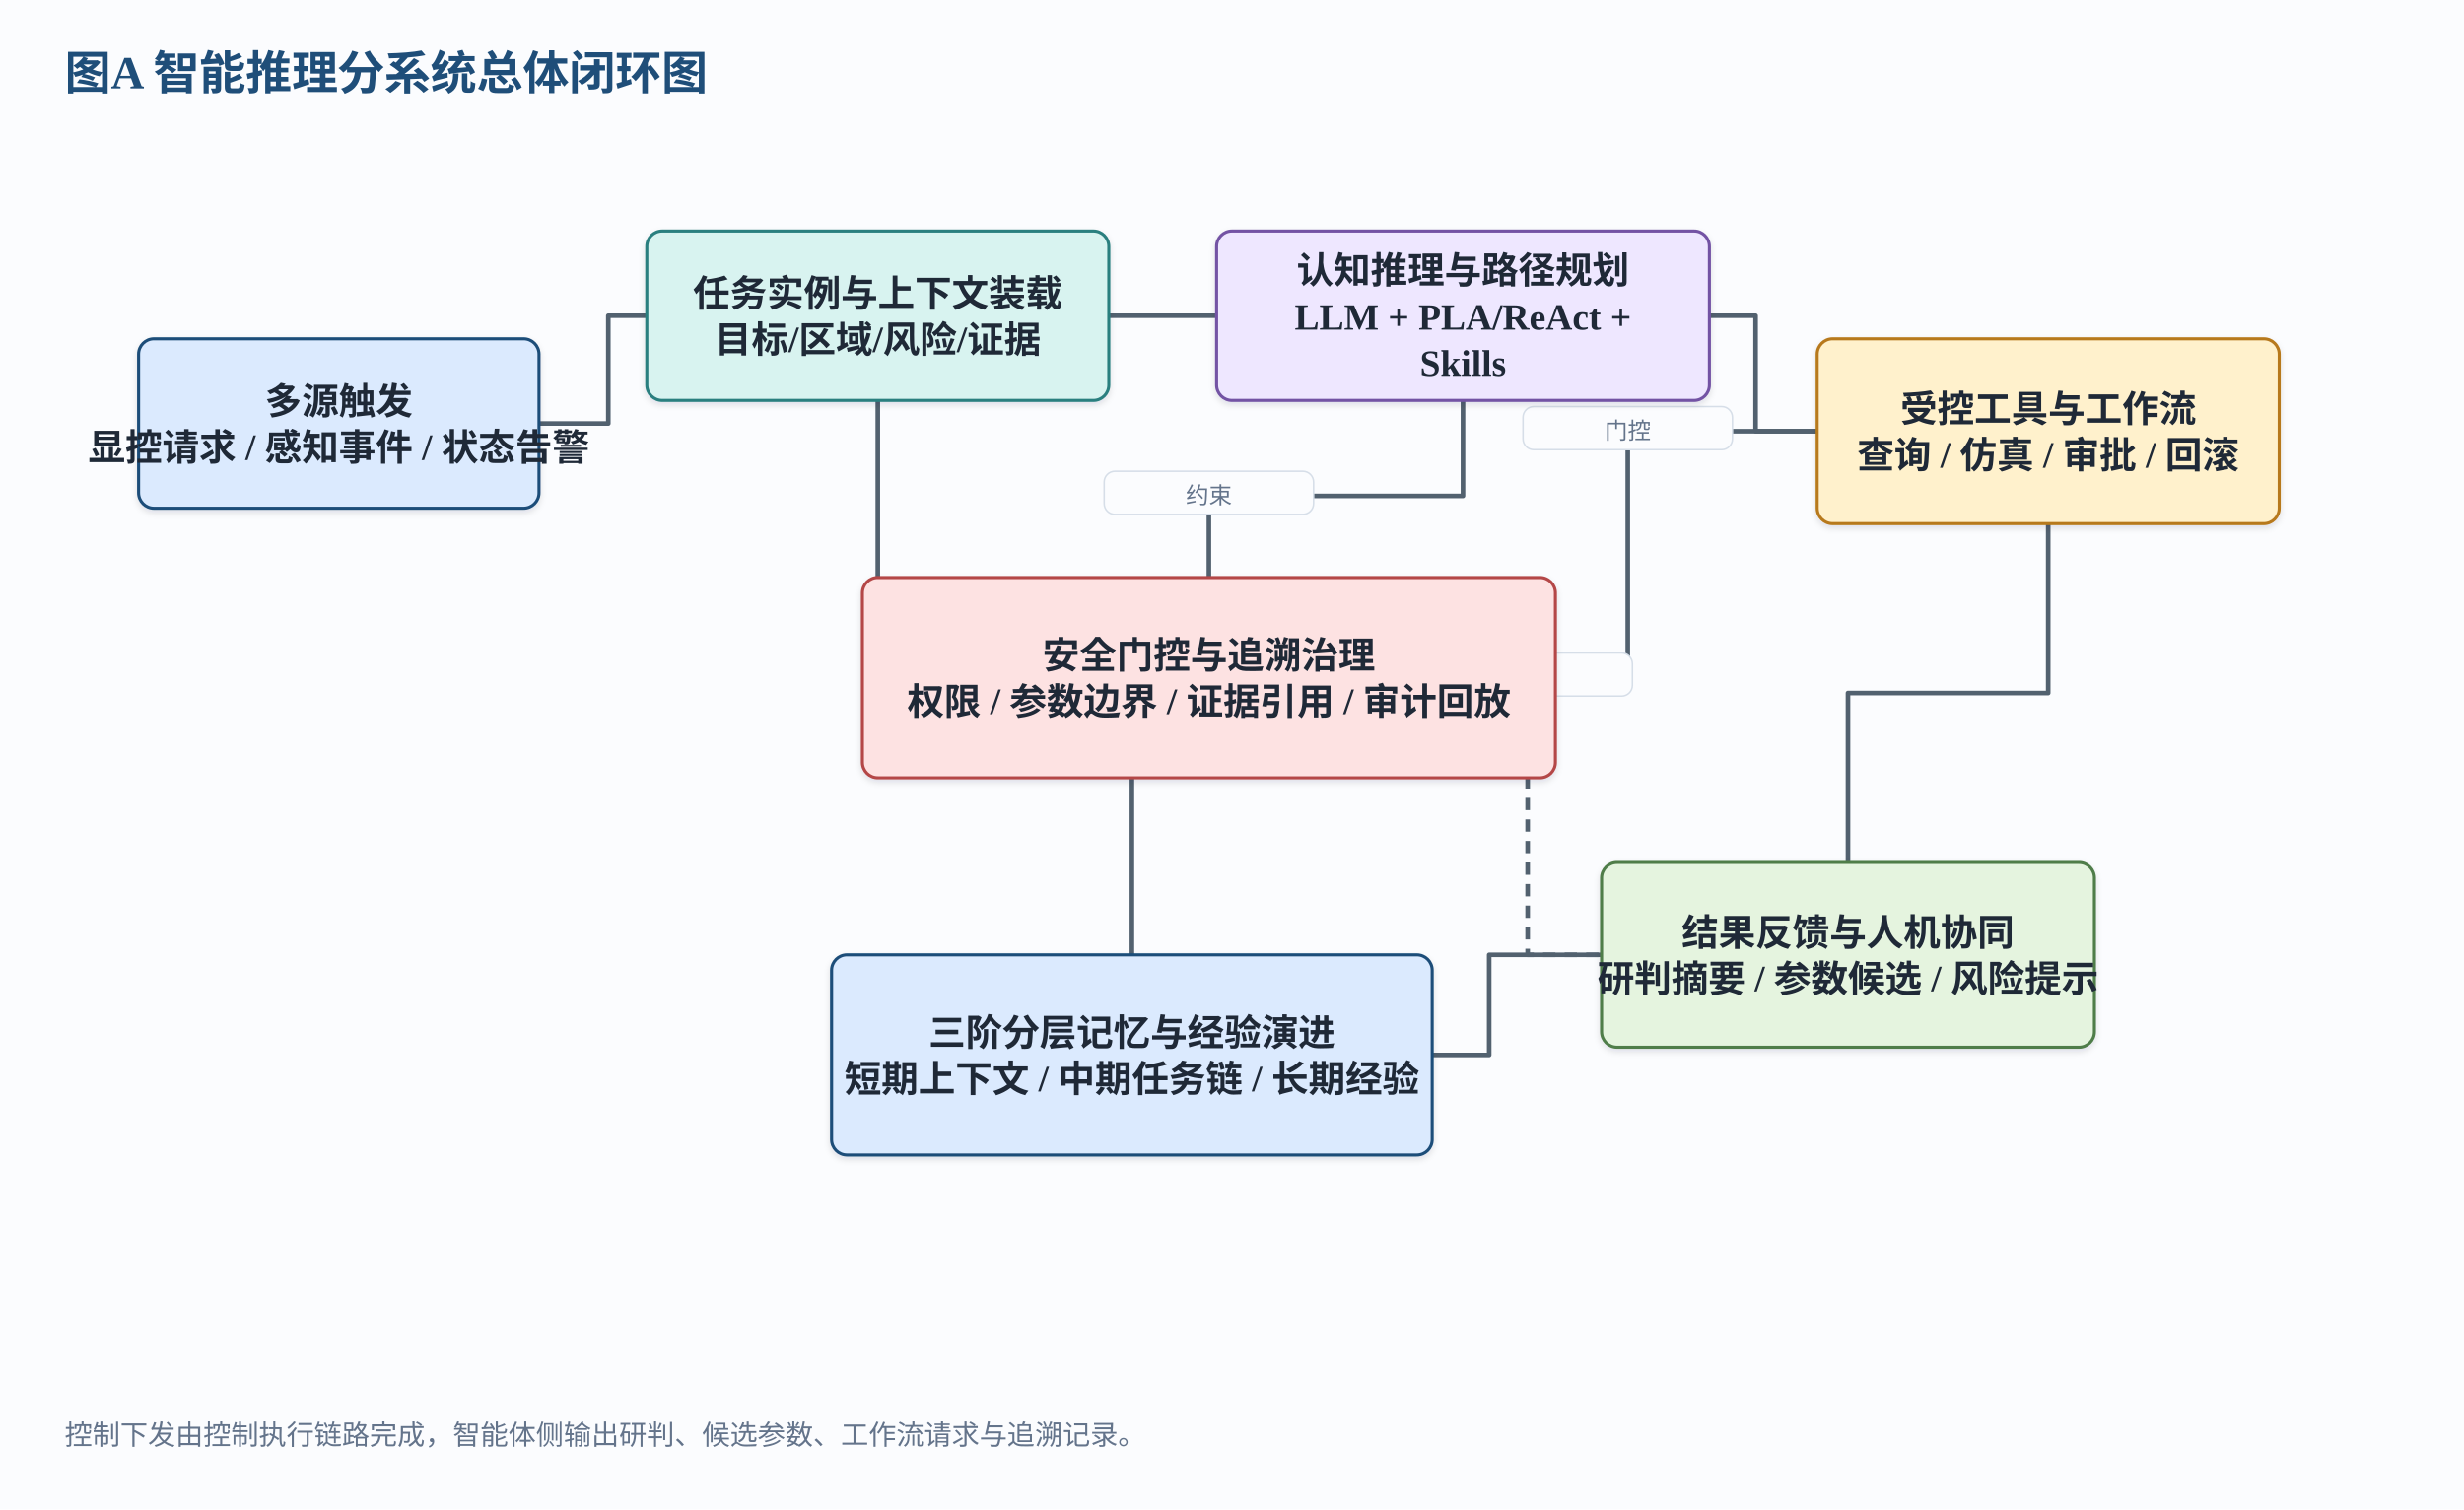
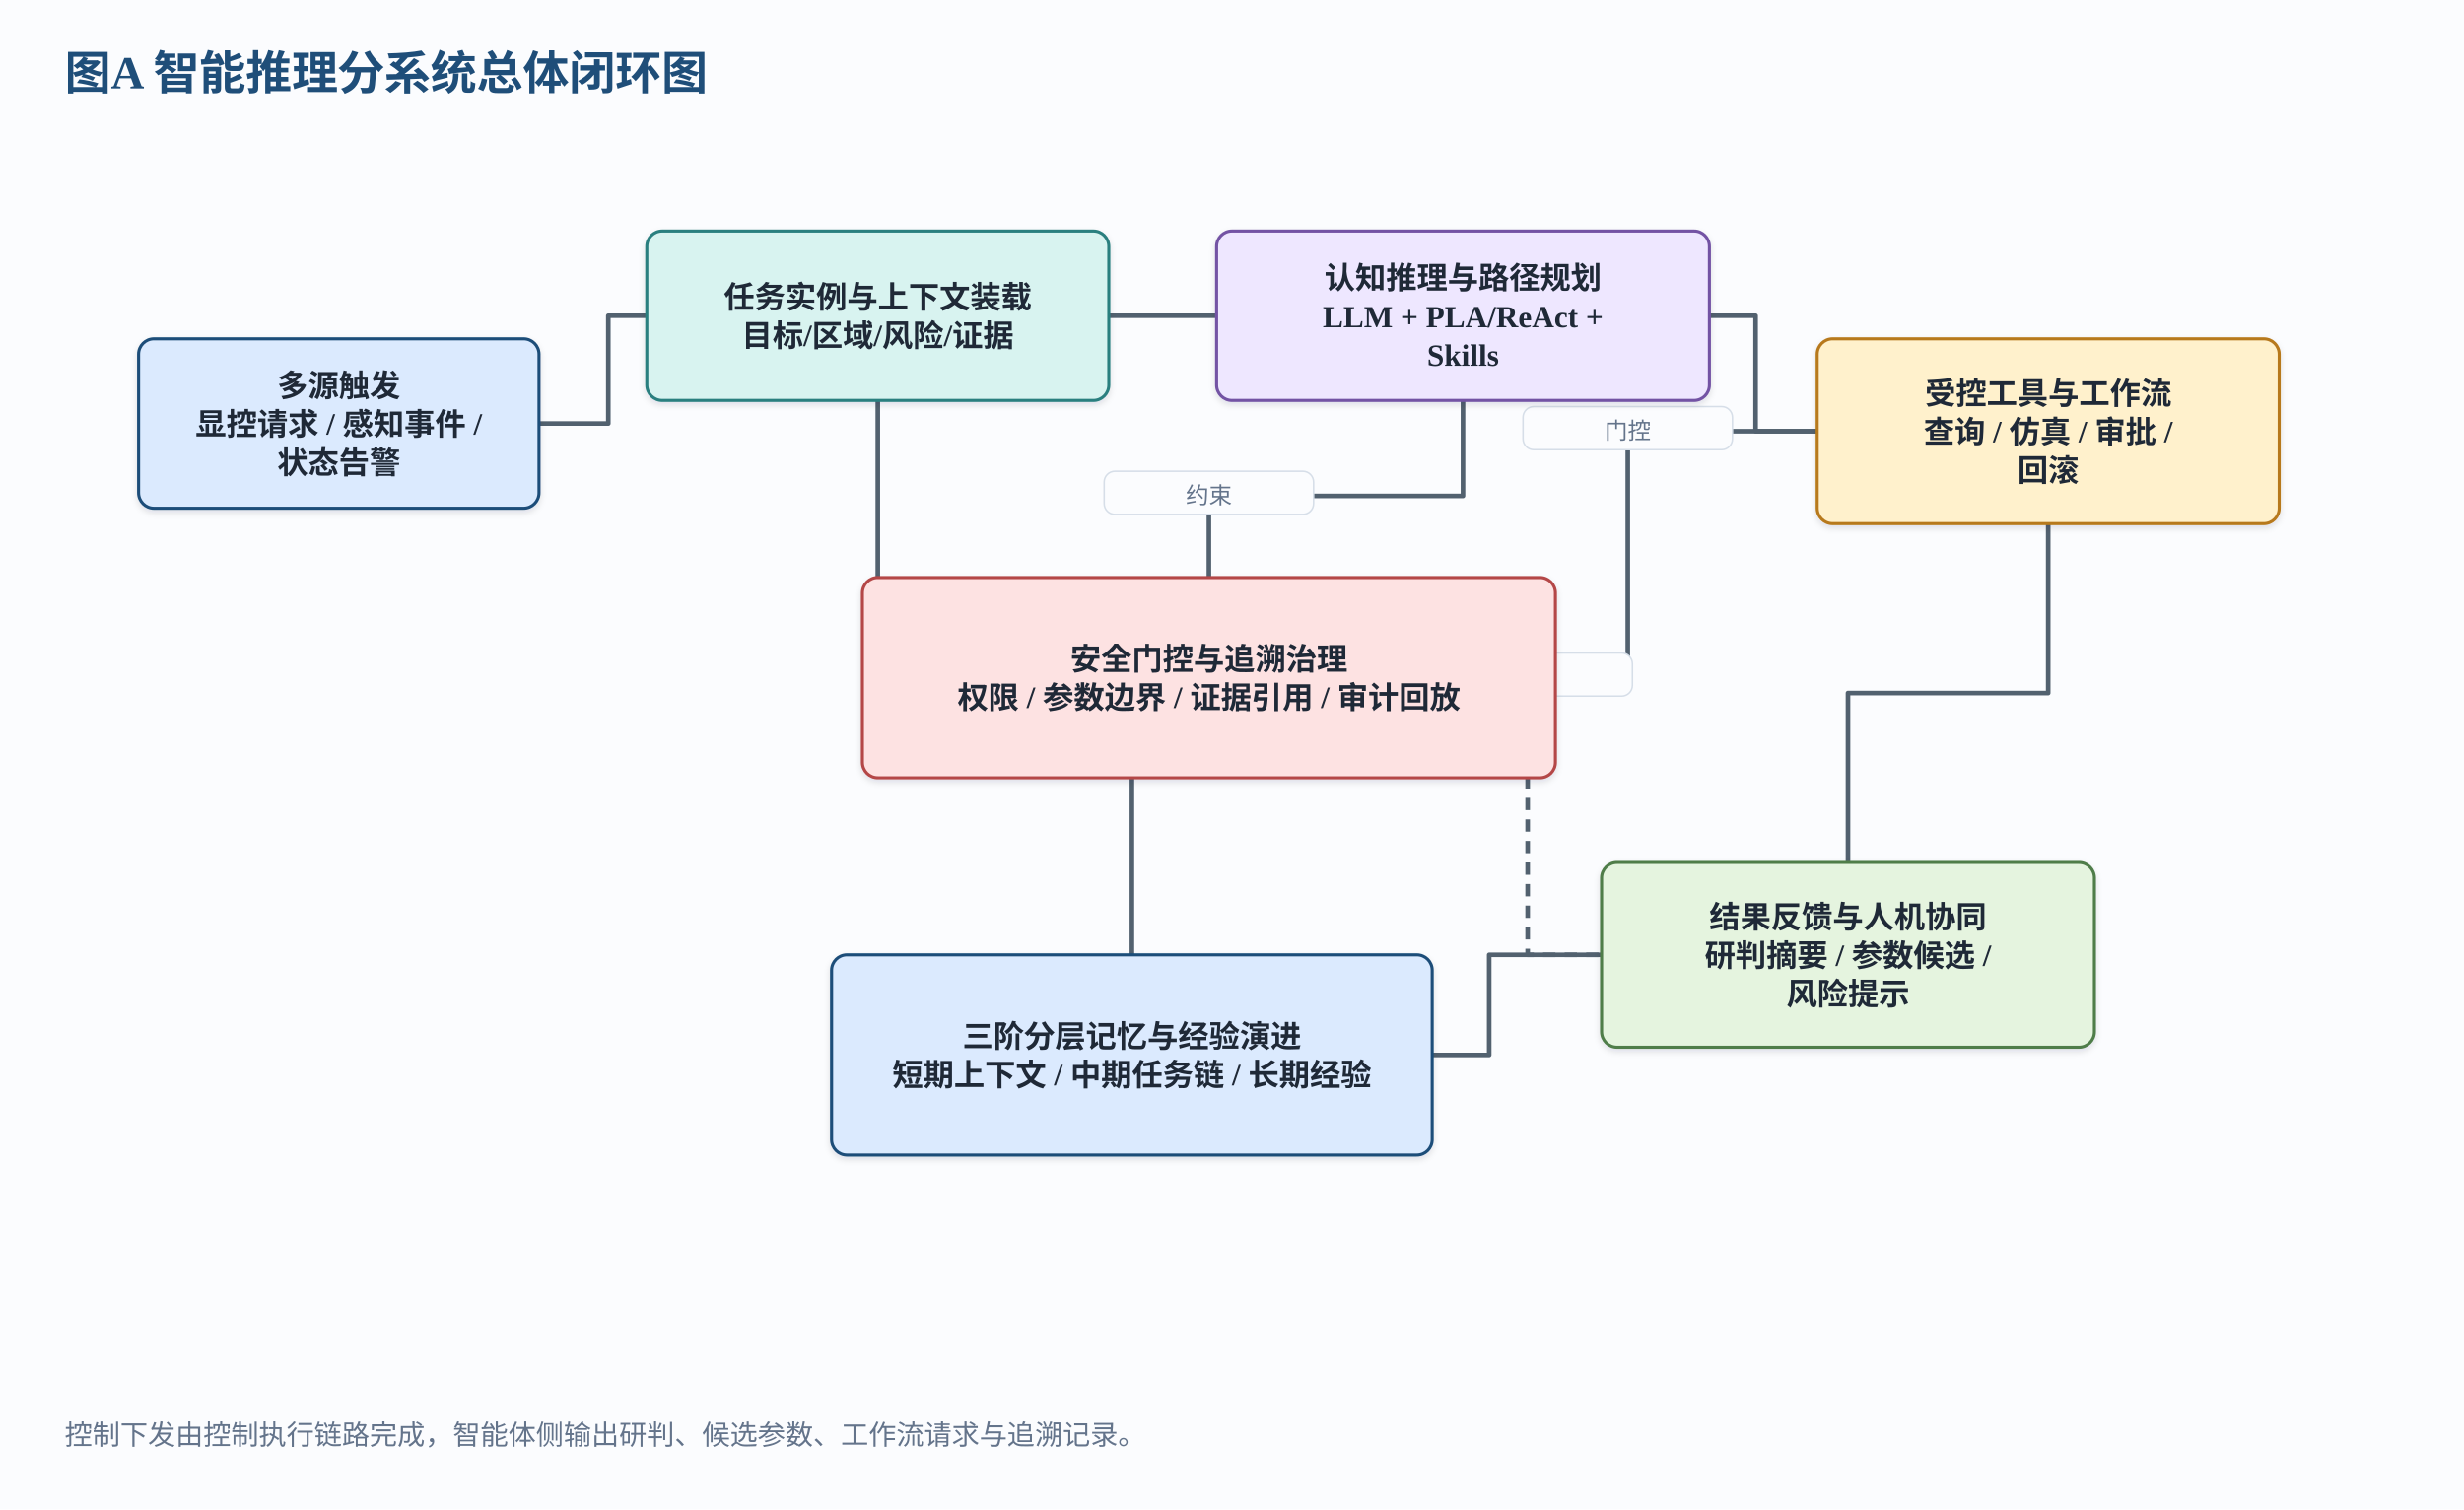
<svg xmlns="http://www.w3.org/2000/svg" width="1600" height="980" viewBox="0 0 1600 980">
  <defs>
    <marker id="arrow" markerWidth="10" markerHeight="10" refX="9" refY="3" orient="auto" markerUnits="strokeWidth">
      <path d="M0,0 L0,6 L9,3 z" fill="#52616f" />
    </marker>
    <filter id="shadow" x="-10%" y="-10%" width="120%" height="130%">
      <feDropShadow dx="0" dy="2" stdDeviation="2" flood-color="#1f2937" flood-opacity="0.12" />
    </filter>
  </defs>
  <rect width="100%" height="100%" fill="#fbfcfe" />
  <text x="42" y="58" font-size="30" font-weight="700" fill="#1f4e79">图A 智能推理分系统总体闭环图</text>
  <path d="M 90,275 L 395,275 L 395,205 L 720,205" fill="none" stroke="#52616f" stroke-width="3" stroke-linejoin="round" marker-end="url(#arrow)" />
  <path d="M 420,205 L 760,205 L 760,205 L 1110,205" fill="none" stroke="#52616f" stroke-width="3" stroke-linejoin="round" marker-end="url(#arrow)" />
  <path d="M 790,205 L 1140,205 L 1140,280 L 1480,280" fill="none" stroke="#52616f" stroke-width="3" stroke-linejoin="round" marker-end="url(#arrow)" />
  <path d="M 1330,220 L 1330,450 L 1200,450 L 1200,680" fill="none" stroke="#52616f" stroke-width="3" stroke-linejoin="round" marker-end="url(#arrow)" />
  <path d="M 1360,620 L 967,620 L 967,685 L 540,685" fill="none" stroke="#52616f" stroke-width="3" stroke-linejoin="round" marker-end="url(#arrow)" />
  <path d="M 735,750 L 735,445 L 570,445 L 570,150" fill="none" stroke="#52616f" stroke-width="3" stroke-linejoin="round" marker-end="url(#arrow)" />
  <path d="M 950,150 L 950,322 L 785,322 L 785,505" fill="none" stroke="#52616f" stroke-width="3" stroke-linejoin="round" marker-end="url(#arrow)" />
  <rect x="717" y="306" width="136" height="28" rx="7" fill="#fbfcfe" stroke="#d6dee8" />
  <text x="785" y="327" text-anchor="middle" font-size="15" fill="#64748b">约束</text>
  <path d="M 560,440 L 1057,440 L 1057,280 L 1480,280" fill="none" stroke="#52616f" stroke-width="3" stroke-linejoin="round" marker-end="url(#arrow)" />
  <rect x="989" y="264" width="136" height="28" rx="7" fill="#fbfcfe" stroke="#d6dee8" />
  <text x="1057" y="285" text-anchor="middle" font-size="15" fill="#64748b">门控</text>
  <path d="M 1360,620 L 992,620 L 992,440 L 560,440" fill="none" stroke="#52616f" stroke-width="3" stroke-linejoin="round" marker-end="url(#arrow)" stroke-dasharray="8 6" />
  <rect x="924" y="424" width="136" height="28" rx="7" fill="#fbfcfe" stroke="#d6dee8" />
  <text x="992" y="445" text-anchor="middle" font-size="15" fill="#64748b">追溯</text>
  <rect x="90" y="220" width="260" height="110" rx="10" fill="#dbeafe" stroke="#1f4e79" stroke-width="2" filter="url(#shadow)" />
-   <text x="220.0" y="269.0" text-anchor="middle" font-size="24" font-weight="700" fill="#1f2937">多源触发</text>
-   <text x="220.0" y="299.0" text-anchor="middle" font-size="24" font-weight="700" fill="#1f2937">显控请求 / 感知事件 / 状态告警</text>
+   <text x="220.0" y="257.5" text-anchor="middle" font-size="20" font-weight="700" fill="#1f2937">多源触发</text>
+   <text x="220.0" y="282.5" text-anchor="middle" font-size="20" font-weight="700" fill="#1f2937">显控请求 / 感知事件 /</text>
+   <text x="220.0" y="307.5" text-anchor="middle" font-size="20" font-weight="700" fill="#1f2937">状态告警</text>
  <rect x="420" y="150" width="300" height="110" rx="10" fill="#d8f3f0" stroke="#2a7f7f" stroke-width="2" filter="url(#shadow)" />
-   <text x="570.0" y="199.0" text-anchor="middle" font-size="24" font-weight="700" fill="#1f2937">任务实例与上下文装载</text>
-   <text x="570.0" y="229.0" text-anchor="middle" font-size="24" font-weight="700" fill="#1f2937">目标/区域/风险/证据</text>
+   <text x="570.0" y="200.0" text-anchor="middle" font-size="20" font-weight="700" fill="#1f2937">任务实例与上下文装载</text>
+   <text x="570.0" y="225.0" text-anchor="middle" font-size="20" font-weight="700" fill="#1f2937">目标/区域/风险/证据</text>
  <rect x="790" y="150" width="320" height="110" rx="10" fill="#eee7ff" stroke="#7353a4" stroke-width="2" filter="url(#shadow)" />
-   <text x="950.0" y="184.0" text-anchor="middle" font-size="24" font-weight="700" fill="#1f2937">认知推理与路径规划</text>
-   <text x="950.0" y="214.0" text-anchor="middle" font-size="24" font-weight="700" fill="#1f2937">LLM + PLA/ReAct +</text>
-   <text x="950.0" y="244.0" text-anchor="middle" font-size="24" font-weight="700" fill="#1f2937">Skills</text>
+   <text x="950.0" y="187.5" text-anchor="middle" font-size="20" font-weight="700" fill="#1f2937">认知推理与路径规划</text>
+   <text x="950.0" y="212.5" text-anchor="middle" font-size="20" font-weight="700" fill="#1f2937">LLM + PLA/ReAct +</text>
+   <text x="950.0" y="237.5" text-anchor="middle" font-size="20" font-weight="700" fill="#1f2937">Skills</text>
  <rect x="1180" y="220" width="300" height="120" rx="10" fill="#fff1cc" stroke="#b7791f" stroke-width="2" filter="url(#shadow)" />
-   <text x="1330.0" y="274.0" text-anchor="middle" font-size="24" font-weight="700" fill="#1f2937">受控工具与工作流</text>
-   <text x="1330.0" y="304.0" text-anchor="middle" font-size="24" font-weight="700" fill="#1f2937">查询 / 仿真 / 审批 / 回滚</text>
+   <text x="1330.0" y="262.5" text-anchor="middle" font-size="20" font-weight="700" fill="#1f2937">受控工具与工作流</text>
+   <text x="1330.0" y="287.5" text-anchor="middle" font-size="20" font-weight="700" fill="#1f2937">查询 / 仿真 / 审批 /</text>
+   <text x="1330.0" y="312.5" text-anchor="middle" font-size="20" font-weight="700" fill="#1f2937">回滚</text>
  <rect x="1040" y="560" width="320" height="120" rx="10" fill="#e5f4df" stroke="#4f7d4a" stroke-width="2" filter="url(#shadow)" />
-   <text x="1200.0" y="614.0" text-anchor="middle" font-size="24" font-weight="700" fill="#1f2937">结果反馈与人机协同</text>
-   <text x="1200.0" y="644.0" text-anchor="middle" font-size="24" font-weight="700" fill="#1f2937">研判摘要 / 参数候选 / 风险提示</text>
+   <text x="1200.0" y="602.5" text-anchor="middle" font-size="20" font-weight="700" fill="#1f2937">结果反馈与人机协同</text>
+   <text x="1200.0" y="627.5" text-anchor="middle" font-size="20" font-weight="700" fill="#1f2937">研判摘要 / 参数候选 /</text>
+   <text x="1200.0" y="652.5" text-anchor="middle" font-size="20" font-weight="700" fill="#1f2937">风险提示</text>
  <rect x="540" y="620" width="390" height="130" rx="10" fill="#dbeafe" stroke="#1f4e79" stroke-width="2" filter="url(#shadow)" />
-   <text x="735.0" y="679.0" text-anchor="middle" font-size="24" font-weight="700" fill="#1f2937">三阶分层记忆与经验演进</text>
-   <text x="735.0" y="709.0" text-anchor="middle" font-size="24" font-weight="700" fill="#1f2937">短期上下文 / 中期任务链 / 长期经验</text>
+   <text x="735.0" y="680.0" text-anchor="middle" font-size="20" font-weight="700" fill="#1f2937">三阶分层记忆与经验演进</text>
+   <text x="735.0" y="705.0" text-anchor="middle" font-size="20" font-weight="700" fill="#1f2937">短期上下文 / 中期任务链 / 长期经验</text>
  <rect x="560" y="375" width="450" height="130" rx="10" fill="#fde2e2" stroke="#b44747" stroke-width="2" filter="url(#shadow)" />
-   <text x="785.0" y="434.0" text-anchor="middle" font-size="24" font-weight="700" fill="#1f2937">安全门控与追溯治理</text>
-   <text x="785.0" y="464.0" text-anchor="middle" font-size="24" font-weight="700" fill="#1f2937">权限 / 参数边界 / 证据引用 / 审计回放</text>
+   <text x="785.0" y="435.0" text-anchor="middle" font-size="20" font-weight="700" fill="#1f2937">安全门控与追溯治理</text>
+   <text x="785.0" y="460.0" text-anchor="middle" font-size="20" font-weight="700" fill="#1f2937">权限 / 参数边界 / 证据引用 / 审计回放</text>
  <text x="42" y="938" font-size="18" fill="#64748b">控制下发由控制执行链路完成，智能体侧输出研判、候选参数、工作流请求与追溯记录。</text>
</svg>
